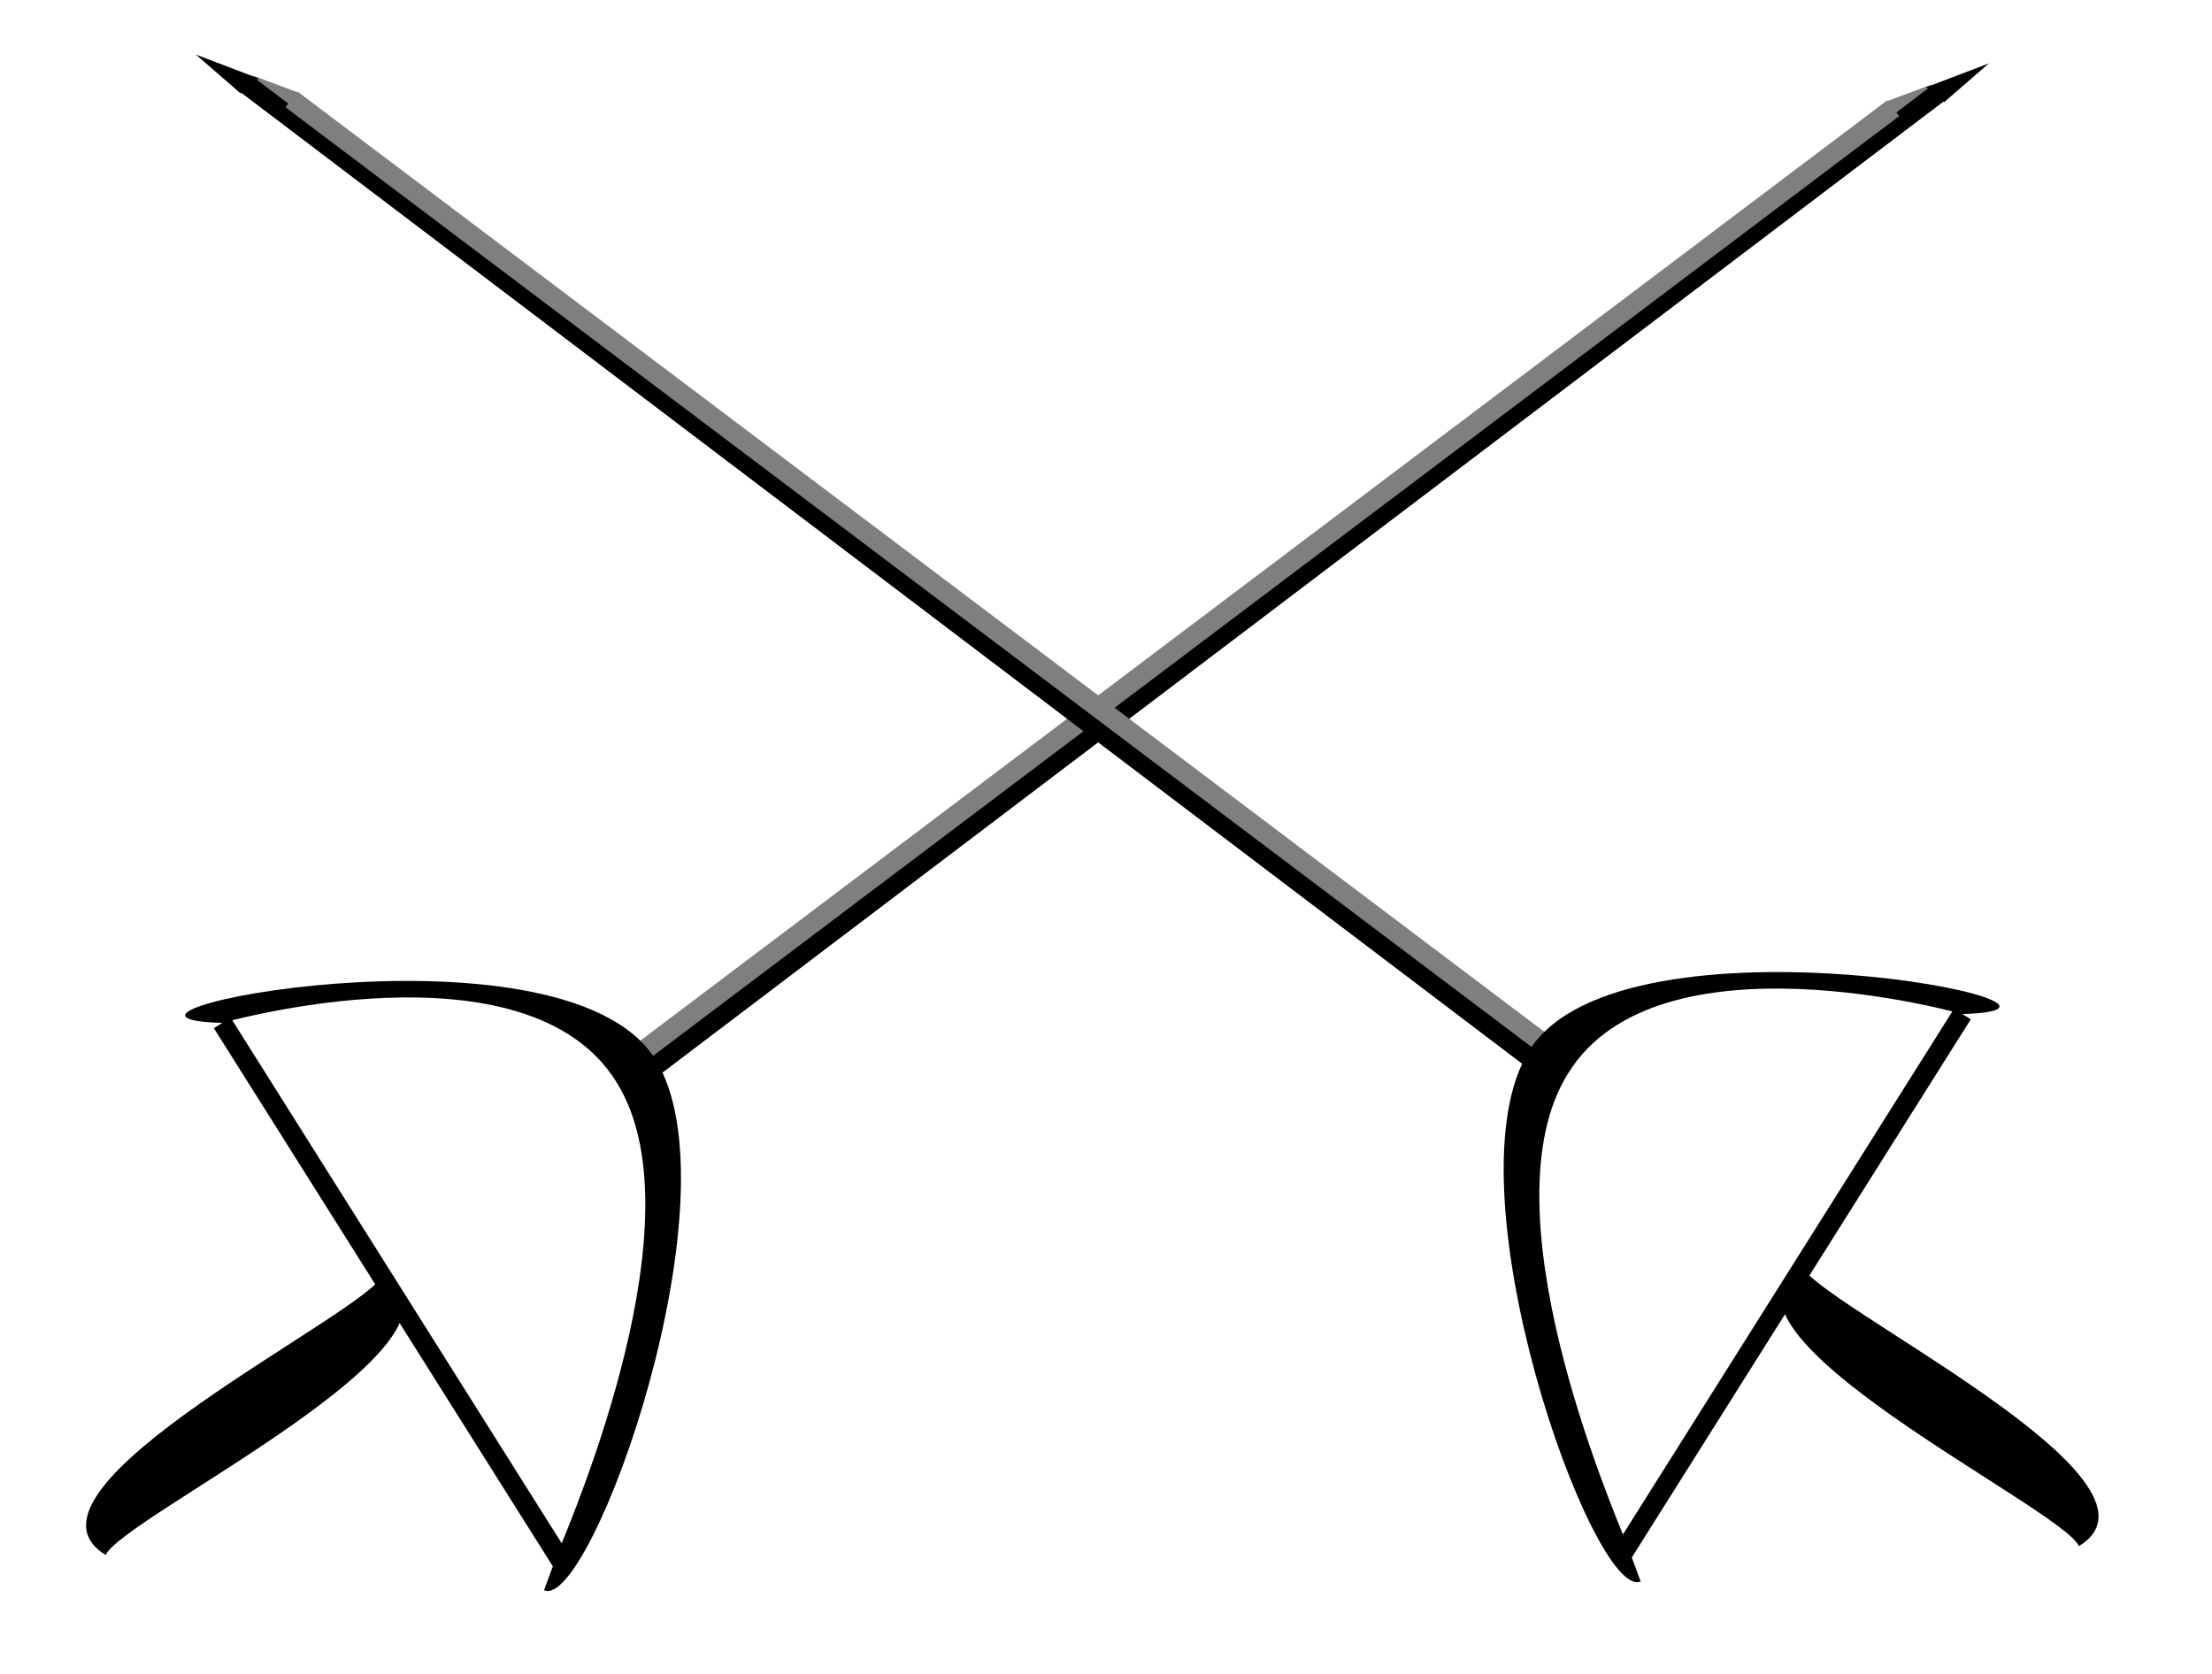
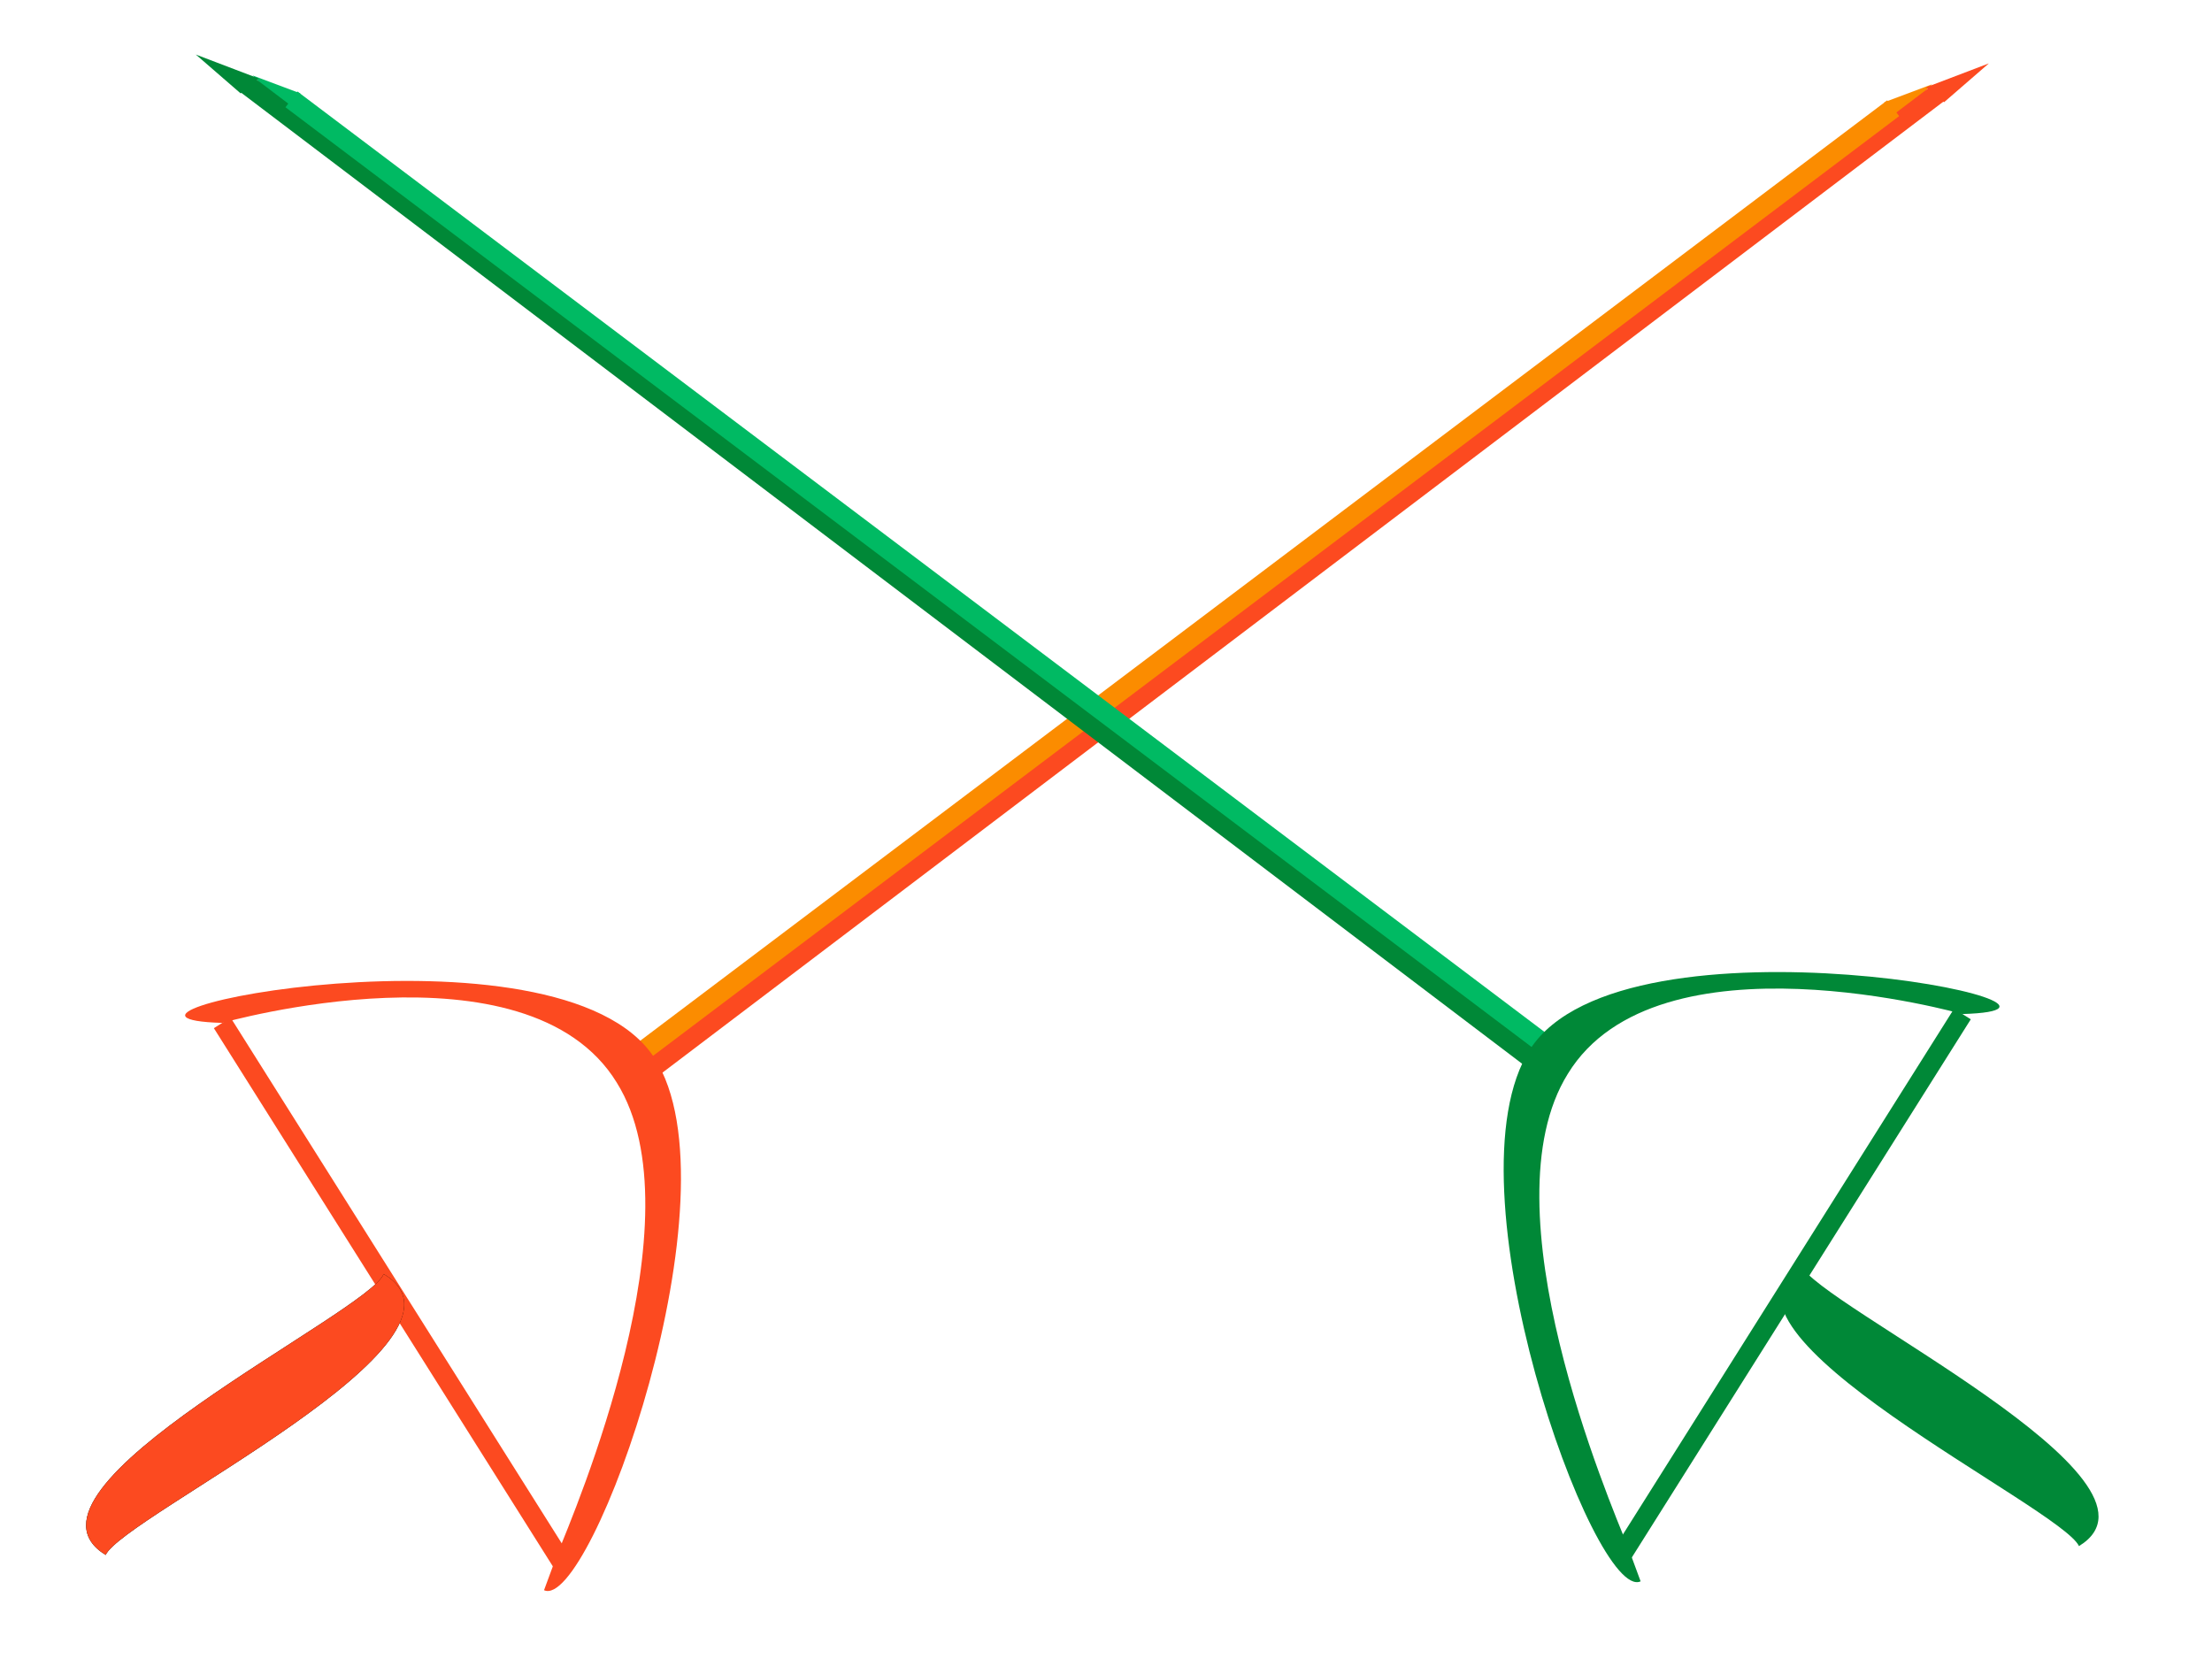
<svg xmlns="http://www.w3.org/2000/svg" version="1.1" id="Layer_1" x="0px" y="0px" width="74px" height="56px" viewBox="5.657 4.047 74 56" enable-background="new 5.657 4.047 74 56" xml:space="preserve">
  <defs id="defs2779" />
  <g id="g1498" transform="matrix(-3.779528,0,0,3.779528,384.1146,-221.7691)">
    <g id="g1448" transform="matrix(0.2645833,0,0,0.2645833,81.44476,59.75265)" style="display:inline">
-       <path id="path1360" style="fill:#7f7f7f" d="M 6,2.8 7.1,3.9 7.6,3.4 Z" class="st15" />
+       <path id="path1360" style="fill:#FB8C00" d="M 6,2.8 7.1,3.9 7.6,3.4 Z" class="st15" />
      <g id="g1438">
-         <path id="path1362" d="M 4.1,2.1 5.6,3.4 6.2,2.9 Z" />
-         <path id="path1364" style="fill:none;stroke:#000000;stroke-width:0.662;stroke-miterlimit:8" d="M 5.8,3.1 49.2,36" class="st0" />
-         <path id="path1366" style="fill:none;stroke:#7f7f7f;stroke-width:0.662;stroke-miterlimit:8" d="M 7.3,3.6 49.6,35.5" class="st4" />
-         <path class="st1" d="m 52,52 c -0.6,-1.5 -4.8,-11.3 -2,-15.8 3,-4.9 13.2,-2 13.2,-2 5.958,-0.171 -11.307,-3.726 -14.463,1.179 -2.9,4.5 2.138,18.524 3.698,17.8 z" id="path1368" />
-         <path id="path1370" style="fill:none;stroke:#000000;stroke-width:0.662;stroke-miterlimit:8" d="M 51.8,52.3 63.2,34.2" class="st0" />
-         <path class="st2" d="m 57.8,42.6 c 0.5,1.3 12.9,7.2 9.3,9.4 -0.6,-1.3 -13,-7.2 -9.3,-9.4 z" id="path1388" />
+         <path id="path1362" d="M 4.1,2.1 5.6,3.4 6.2,2.9 Z" style="fill:#fc4a20" />
+         <path id="path1364" style="fill:none;stroke:#FC4A20;stroke-width:0.662;stroke-miterlimit:8" d="M 5.8,3.1 49.2,36" class="st0" />
+         <path id="path1366" style="fill:none;stroke:#FB8C00;stroke-width:0.662;stroke-miterlimit:8" d="M 7.3,3.6 49.6,35.5" class="st4" />
+         <path class="st1" d="m 52,52 c -0.6,-1.5 -4.8,-11.3 -2,-15.8 3,-4.9 13.2,-2 13.2,-2 5.958,-0.171 -11.307,-3.726 -14.463,1.179 -2.9,4.5 2.138,18.524 3.698,17.8 z" id="path1368" style="fill:#fc4a20" />
+         <path id="path1370" style="fill:none;stroke:#fc4a20;stroke-width:0.662;stroke-miterlimit:8" d="M 51.8,52.3 63.2,34.2" class="st0" />
+         <path d="m 57.8,42.6 c 0.5,1.3 12.9,7.2 9.3,9.4 -0.6,-1.3 -13,-7.2 -9.3,-9.4 z" id="path864" class="UnoptimicedTransforms" />
+         <path class="st2 UnoptimicedTransforms" d="m 57.8,42.6 c 0.5,1.3 12.9,7.2 9.3,9.4 -0.6,-1.3 -13,-7.2 -9.3,-9.4 z" id="path1388" style="fill:#fc4a20;fill-opacity:1" />
      </g>
    </g>
  </g>
  <g id="g1498-5" transform="matrix(3.779528,0,0,3.779528,-299.7158,-222.0655)">
    <g id="g1448-7" transform="matrix(0.2645833,0,0,0.2645833,81.44476,59.75265)" style="display:inline">
-       <path id="path1360-4" style="fill:#7f7f7f" d="M 6,2.8 7.1,3.9 7.6,3.4 Z" class="st15" />
+       <path id="path1360-4" style="fill:#00BA63" d="M 6,2.8 7.1,3.9 7.6,3.4 Z" class="st15" />
      <g id="g1438-3">
-         <path id="path1362-5" d="M 4.1,2.1 5.6,3.4 6.2,2.9 Z" />
-         <path id="path1364-5" style="fill:none;stroke:#000000;stroke-width:0.662;stroke-miterlimit:8" d="M 5.8,3.1 49.2,36" class="st0" />
-         <path id="path1366-5" style="fill:none;stroke:#7f7f7f;stroke-width:0.662;stroke-miterlimit:8" d="M 7.3,3.6 49.6,35.5" class="st4" />
-         <path class="st1" d="m 52,52 c -0.6,-1.5 -4.8,-11.3 -2,-15.8 3,-4.9 13.2,-2 13.2,-2 5.958,-0.171 -11.307,-3.726 -14.463,1.179 -2.9,4.5 2.138,18.524 3.698,17.8 z" id="path1368-2" />
-         <path id="path1370-7" style="fill:none;stroke:#000000;stroke-width:0.662;stroke-miterlimit:8" d="M 51.8,52.3 63.2,34.2" class="st0" />
-         <path class="st2" d="m 57.8,42.6 c 0.5,1.3 12.9,7.2 9.3,9.4 -0.6,-1.3 -13,-7.2 -9.3,-9.4 z" id="path1388-5" />
+         <path id="path1362-5" d="M 4.1,2.1 5.6,3.4 6.2,2.9 Z" style="fill:#008837" />
+         <path id="path1364-5" style="fill:none;stroke:#008837;stroke-width:0.662;stroke-miterlimit:8" d="M 5.8,3.1 49.2,36" class="st0" />
+         <path id="path1366-5" style="fill:none;stroke:#00BA63;stroke-width:0.662;stroke-miterlimit:8" d="M 7.3,3.6 49.6,35.5" class="st4" />
+         <path class="st1" d="m 52,52 c -0.6,-1.5 -4.8,-11.3 -2,-15.8 3,-4.9 13.2,-2 13.2,-2 5.958,-0.171 -11.307,-3.726 -14.463,1.179 -2.9,4.5 2.138,18.524 3.698,17.8 z" id="path1368-2" style="fill:#008837" />
+         <path id="path1370-7" style="fill:none;stroke:#008837;stroke-width:0.662;stroke-miterlimit:8" d="M 51.8,52.3 63.2,34.2" class="st0" />
+         <path class="st2" d="m 57.8,42.6 c 0.5,1.3 12.9,7.2 9.3,9.4 -0.6,-1.3 -13,-7.2 -9.3,-9.4 z" id="path1388-5" style="fill:#008837;fill-opacity:1" />
      </g>
    </g>
  </g>
</svg>
